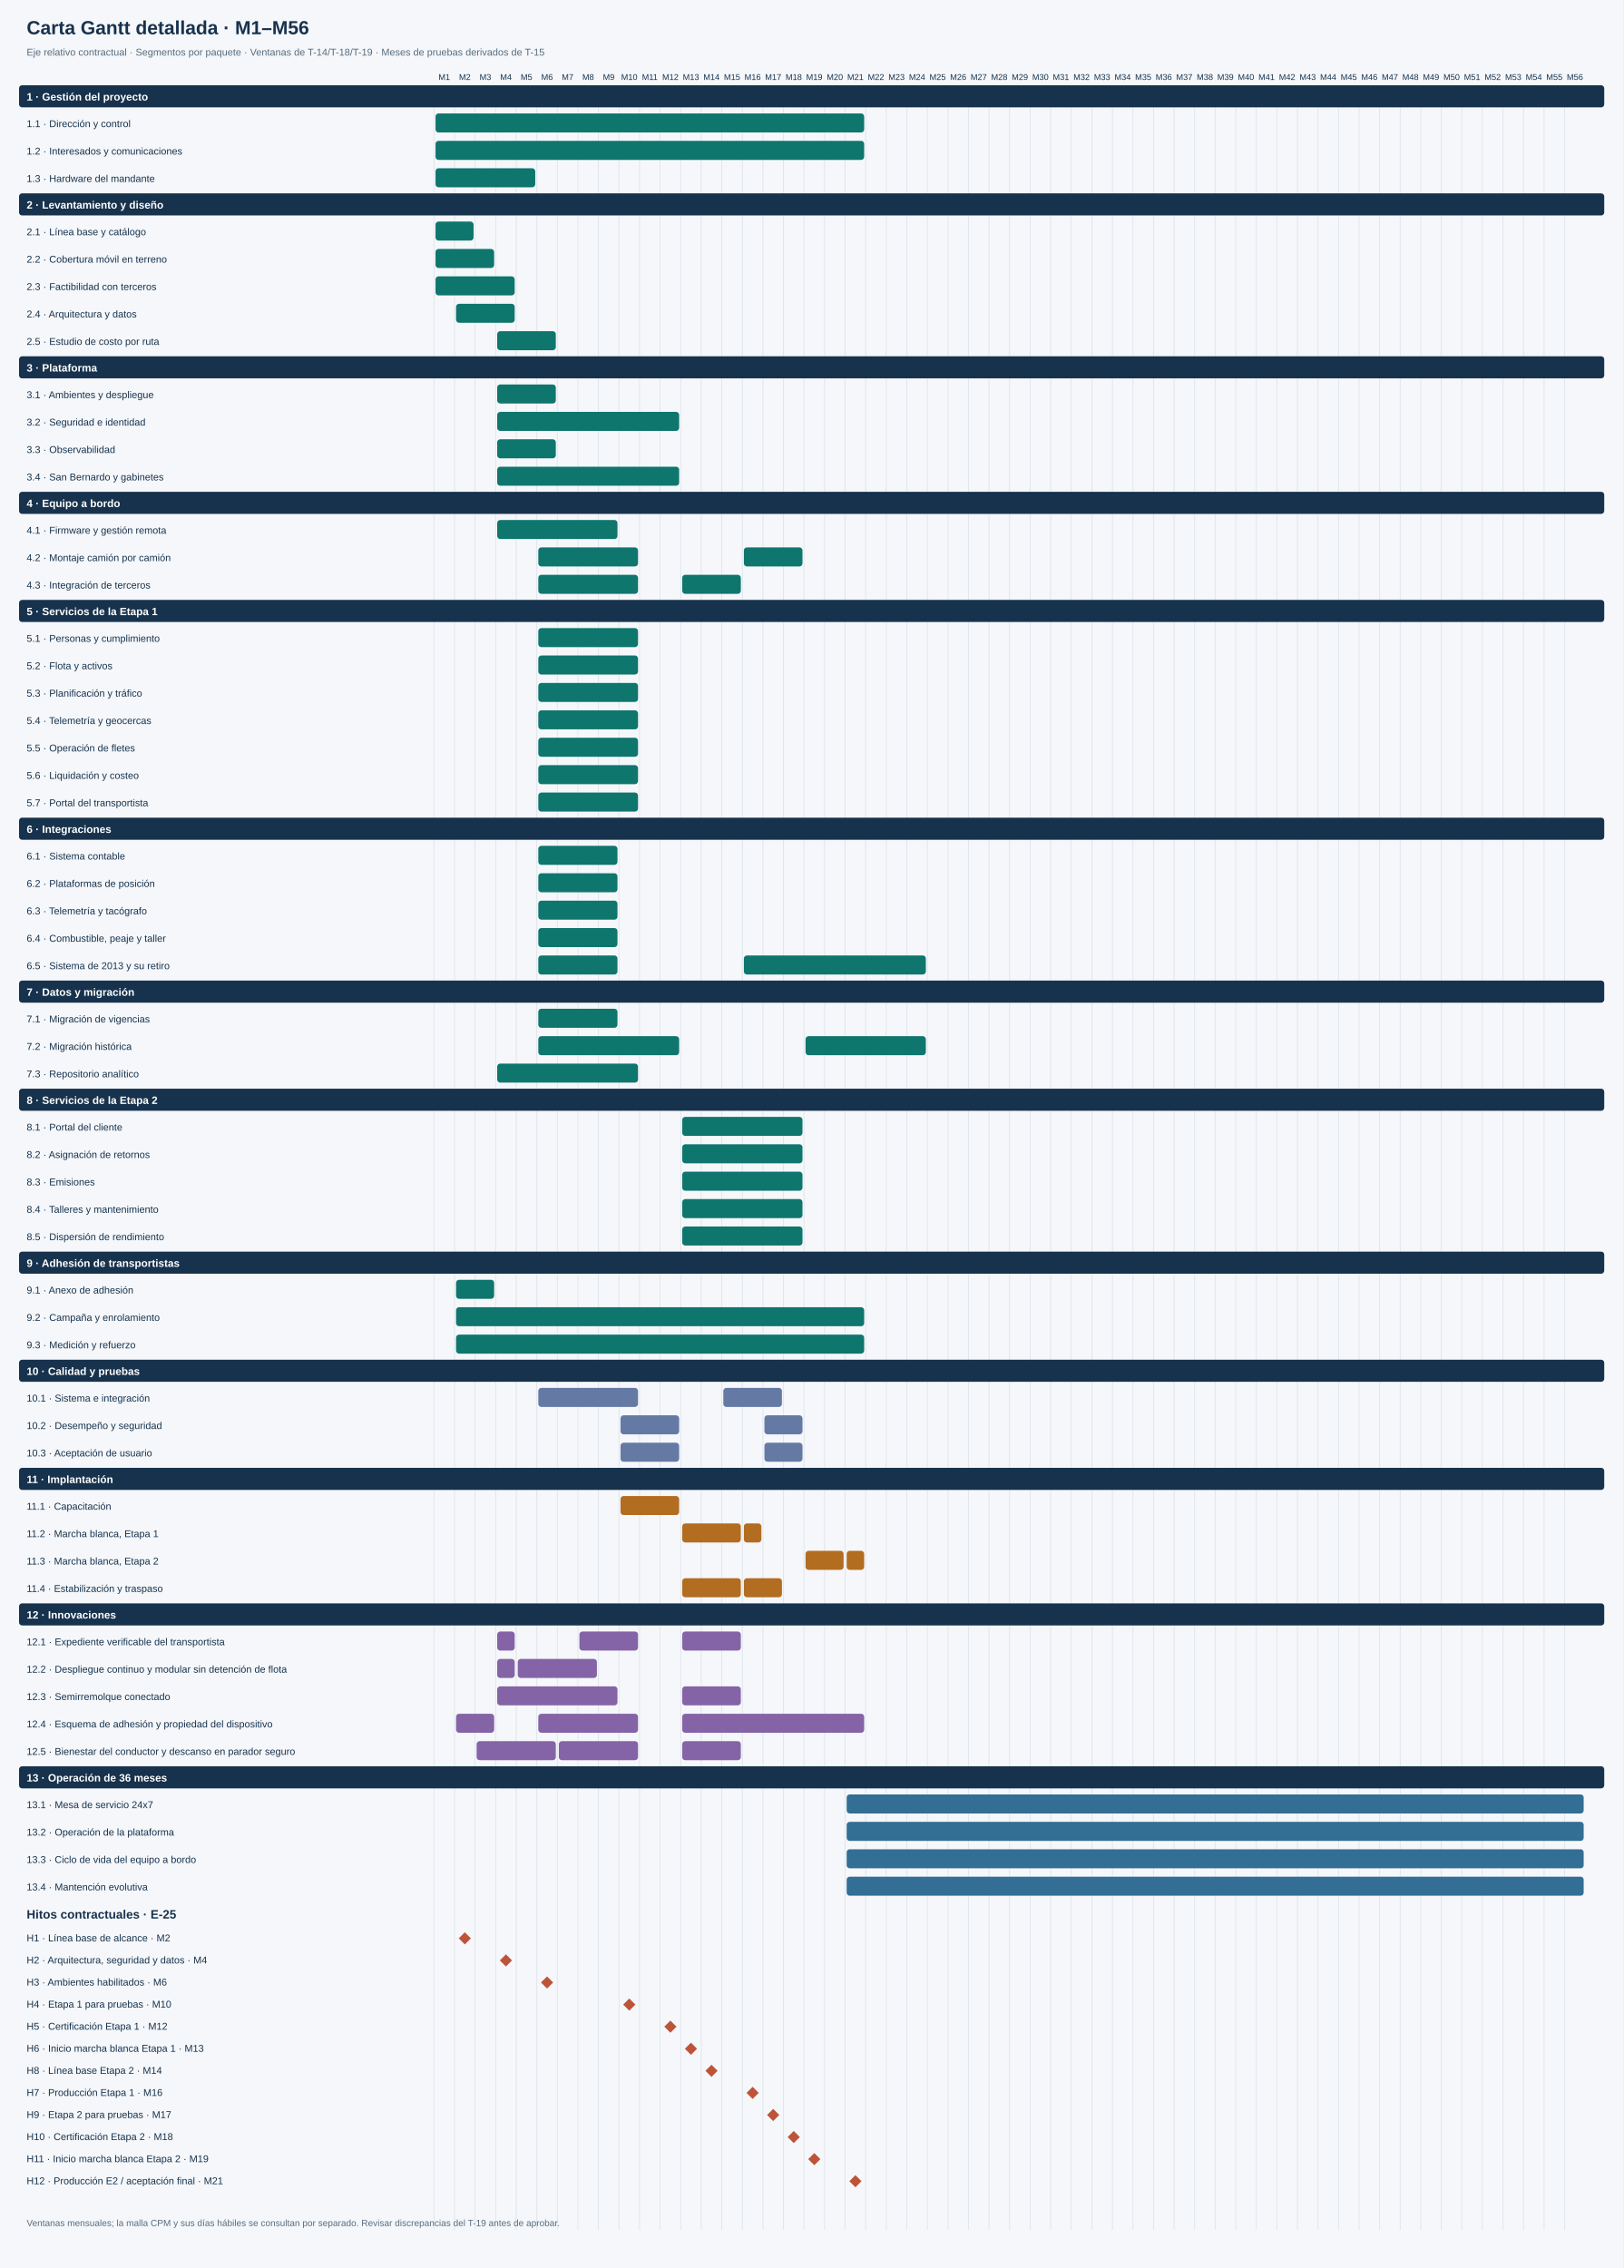
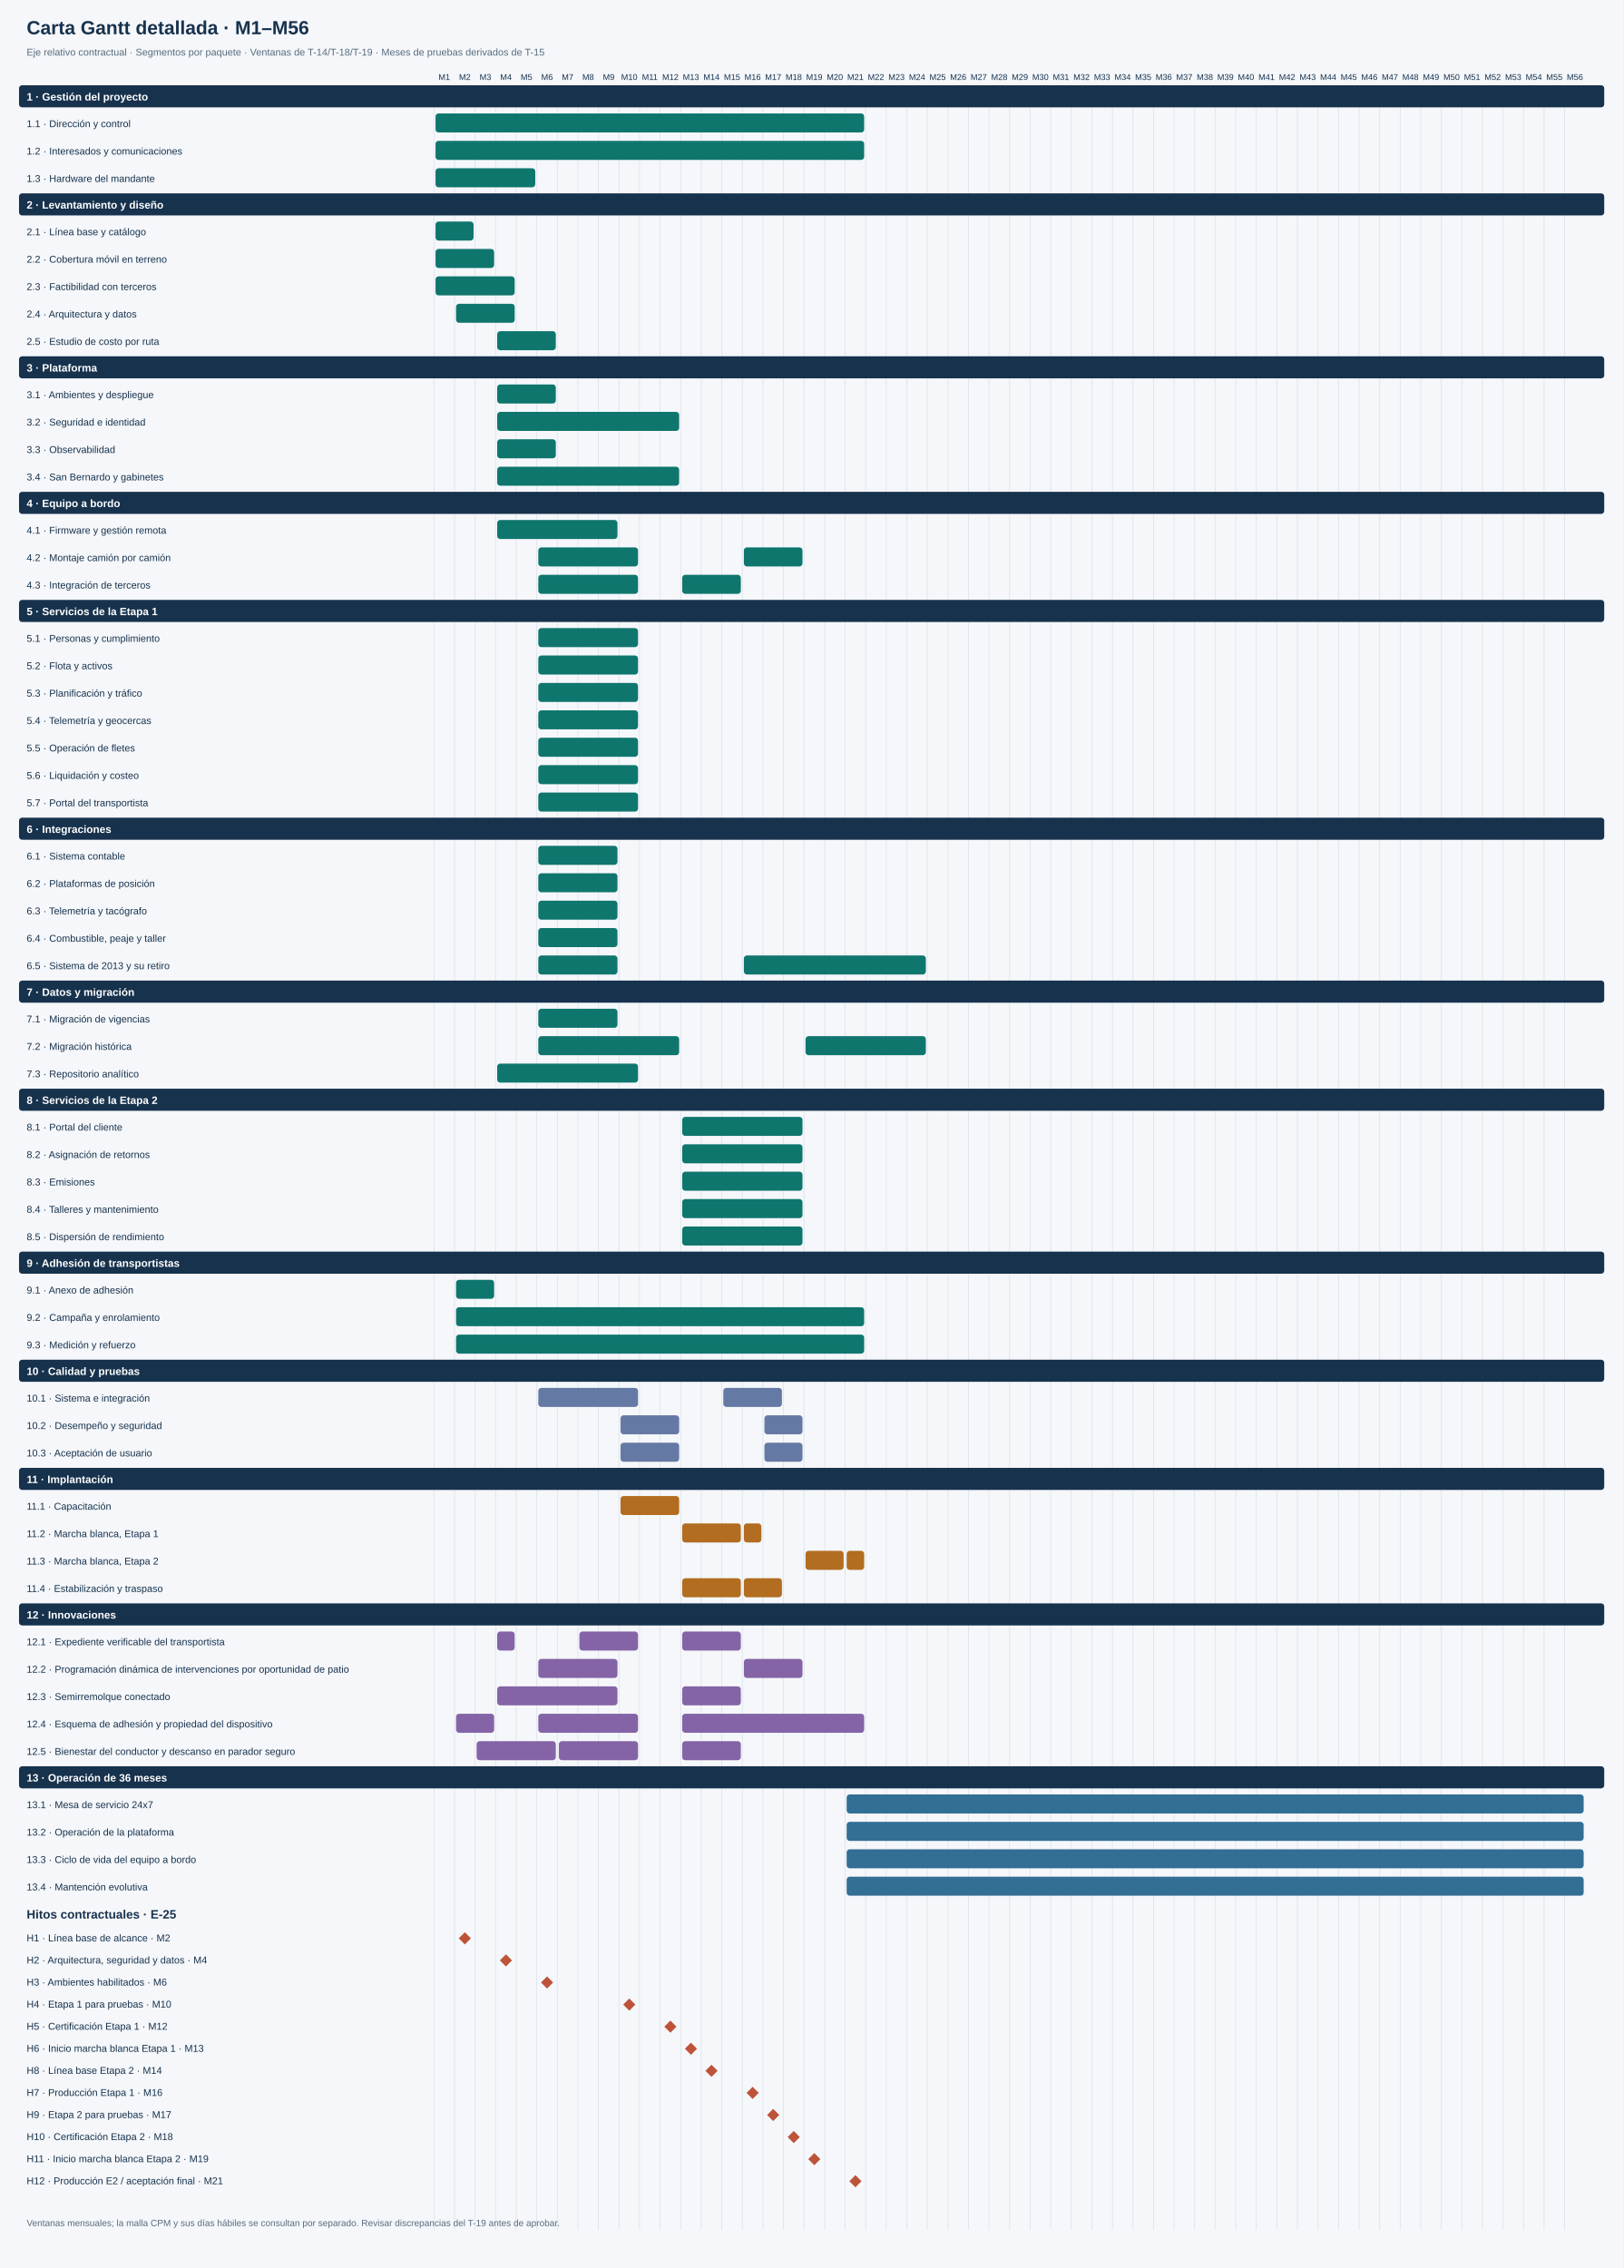
<svg xmlns="http://www.w3.org/2000/svg" width="2132" height="2979" viewBox="0 0 2132 2979">
  <rect width="100%" height="100%" fill="#f5f7fa" />
  <text x="35" y="45" font-family="Arial" font-size="25" font-weight="bold" fill="#17324d">Carta Gantt detallada · M1–M56</text>
  <text x="35" y="73" font-family="Arial" font-size="13" fill="#576b7d">Eje relativo contractual · Segmentos por paquete · Ventanas de T-14/T-18/T-19 · Meses de pruebas derivados de T-15</text>
  <line x1="570" y1="115" x2="570" y2="2929" stroke="#dce4eb" />
  <text x="583.5" y="105" text-anchor="middle" font-family="Arial" font-size="11" fill="#17324d">M1</text>
  <line x1="597" y1="115" x2="597" y2="2929" stroke="#dce4eb" />
  <text x="610.5" y="105" text-anchor="middle" font-family="Arial" font-size="11" fill="#17324d">M2</text>
  <line x1="624" y1="115" x2="624" y2="2929" stroke="#dce4eb" />
  <text x="637.5" y="105" text-anchor="middle" font-family="Arial" font-size="11" fill="#17324d">M3</text>
  <line x1="651" y1="115" x2="651" y2="2929" stroke="#dce4eb" />
  <text x="664.5" y="105" text-anchor="middle" font-family="Arial" font-size="11" fill="#17324d">M4</text>
  <line x1="678" y1="115" x2="678" y2="2929" stroke="#dce4eb" />
  <text x="691.5" y="105" text-anchor="middle" font-family="Arial" font-size="11" fill="#17324d">M5</text>
  <line x1="705" y1="115" x2="705" y2="2929" stroke="#dce4eb" />
  <text x="718.5" y="105" text-anchor="middle" font-family="Arial" font-size="11" fill="#17324d">M6</text>
  <line x1="732" y1="115" x2="732" y2="2929" stroke="#dce4eb" />
  <text x="745.5" y="105" text-anchor="middle" font-family="Arial" font-size="11" fill="#17324d">M7</text>
  <line x1="759" y1="115" x2="759" y2="2929" stroke="#dce4eb" />
  <text x="772.5" y="105" text-anchor="middle" font-family="Arial" font-size="11" fill="#17324d">M8</text>
  <line x1="786" y1="115" x2="786" y2="2929" stroke="#dce4eb" />
  <text x="799.5" y="105" text-anchor="middle" font-family="Arial" font-size="11" fill="#17324d">M9</text>
  <line x1="813" y1="115" x2="813" y2="2929" stroke="#dce4eb" />
  <text x="826.5" y="105" text-anchor="middle" font-family="Arial" font-size="11" fill="#17324d">M10</text>
  <line x1="840" y1="115" x2="840" y2="2929" stroke="#dce4eb" />
  <text x="853.5" y="105" text-anchor="middle" font-family="Arial" font-size="11" fill="#17324d">M11</text>
  <line x1="867" y1="115" x2="867" y2="2929" stroke="#dce4eb" />
  <text x="880.5" y="105" text-anchor="middle" font-family="Arial" font-size="11" fill="#17324d">M12</text>
  <line x1="894" y1="115" x2="894" y2="2929" stroke="#dce4eb" />
  <text x="907.5" y="105" text-anchor="middle" font-family="Arial" font-size="11" fill="#17324d">M13</text>
  <line x1="921" y1="115" x2="921" y2="2929" stroke="#dce4eb" />
  <text x="934.5" y="105" text-anchor="middle" font-family="Arial" font-size="11" fill="#17324d">M14</text>
  <line x1="948" y1="115" x2="948" y2="2929" stroke="#dce4eb" />
  <text x="961.5" y="105" text-anchor="middle" font-family="Arial" font-size="11" fill="#17324d">M15</text>
  <line x1="975" y1="115" x2="975" y2="2929" stroke="#dce4eb" />
  <text x="988.5" y="105" text-anchor="middle" font-family="Arial" font-size="11" fill="#17324d">M16</text>
  <line x1="1002" y1="115" x2="1002" y2="2929" stroke="#dce4eb" />
  <text x="1015.5" y="105" text-anchor="middle" font-family="Arial" font-size="11" fill="#17324d">M17</text>
  <line x1="1029" y1="115" x2="1029" y2="2929" stroke="#dce4eb" />
  <text x="1042.5" y="105" text-anchor="middle" font-family="Arial" font-size="11" fill="#17324d">M18</text>
  <line x1="1056" y1="115" x2="1056" y2="2929" stroke="#dce4eb" />
  <text x="1069.5" y="105" text-anchor="middle" font-family="Arial" font-size="11" fill="#17324d">M19</text>
  <line x1="1083" y1="115" x2="1083" y2="2929" stroke="#dce4eb" />
  <text x="1096.5" y="105" text-anchor="middle" font-family="Arial" font-size="11" fill="#17324d">M20</text>
  <line x1="1110" y1="115" x2="1110" y2="2929" stroke="#dce4eb" />
  <text x="1123.5" y="105" text-anchor="middle" font-family="Arial" font-size="11" fill="#17324d">M21</text>
  <line x1="1137" y1="115" x2="1137" y2="2929" stroke="#dce4eb" />
  <text x="1150.5" y="105" text-anchor="middle" font-family="Arial" font-size="11" fill="#17324d">M22</text>
  <line x1="1164" y1="115" x2="1164" y2="2929" stroke="#dce4eb" />
  <text x="1177.5" y="105" text-anchor="middle" font-family="Arial" font-size="11" fill="#17324d">M23</text>
  <line x1="1191" y1="115" x2="1191" y2="2929" stroke="#dce4eb" />
  <text x="1204.5" y="105" text-anchor="middle" font-family="Arial" font-size="11" fill="#17324d">M24</text>
  <line x1="1218" y1="115" x2="1218" y2="2929" stroke="#dce4eb" />
  <text x="1231.5" y="105" text-anchor="middle" font-family="Arial" font-size="11" fill="#17324d">M25</text>
  <line x1="1245" y1="115" x2="1245" y2="2929" stroke="#dce4eb" />
  <text x="1258.5" y="105" text-anchor="middle" font-family="Arial" font-size="11" fill="#17324d">M26</text>
  <line x1="1272" y1="115" x2="1272" y2="2929" stroke="#dce4eb" />
  <text x="1285.5" y="105" text-anchor="middle" font-family="Arial" font-size="11" fill="#17324d">M27</text>
  <line x1="1299" y1="115" x2="1299" y2="2929" stroke="#dce4eb" />
  <text x="1312.5" y="105" text-anchor="middle" font-family="Arial" font-size="11" fill="#17324d">M28</text>
  <line x1="1326" y1="115" x2="1326" y2="2929" stroke="#dce4eb" />
  <text x="1339.5" y="105" text-anchor="middle" font-family="Arial" font-size="11" fill="#17324d">M29</text>
  <line x1="1353" y1="115" x2="1353" y2="2929" stroke="#dce4eb" />
  <text x="1366.5" y="105" text-anchor="middle" font-family="Arial" font-size="11" fill="#17324d">M30</text>
  <line x1="1380" y1="115" x2="1380" y2="2929" stroke="#dce4eb" />
  <text x="1393.5" y="105" text-anchor="middle" font-family="Arial" font-size="11" fill="#17324d">M31</text>
  <line x1="1407" y1="115" x2="1407" y2="2929" stroke="#dce4eb" />
  <text x="1420.5" y="105" text-anchor="middle" font-family="Arial" font-size="11" fill="#17324d">M32</text>
  <line x1="1434" y1="115" x2="1434" y2="2929" stroke="#dce4eb" />
  <text x="1447.5" y="105" text-anchor="middle" font-family="Arial" font-size="11" fill="#17324d">M33</text>
  <line x1="1461" y1="115" x2="1461" y2="2929" stroke="#dce4eb" />
  <text x="1474.5" y="105" text-anchor="middle" font-family="Arial" font-size="11" fill="#17324d">M34</text>
  <line x1="1488" y1="115" x2="1488" y2="2929" stroke="#dce4eb" />
  <text x="1501.5" y="105" text-anchor="middle" font-family="Arial" font-size="11" fill="#17324d">M35</text>
  <line x1="1515" y1="115" x2="1515" y2="2929" stroke="#dce4eb" />
  <text x="1528.5" y="105" text-anchor="middle" font-family="Arial" font-size="11" fill="#17324d">M36</text>
  <line x1="1542" y1="115" x2="1542" y2="2929" stroke="#dce4eb" />
  <text x="1555.5" y="105" text-anchor="middle" font-family="Arial" font-size="11" fill="#17324d">M37</text>
  <line x1="1569" y1="115" x2="1569" y2="2929" stroke="#dce4eb" />
  <text x="1582.5" y="105" text-anchor="middle" font-family="Arial" font-size="11" fill="#17324d">M38</text>
  <line x1="1596" y1="115" x2="1596" y2="2929" stroke="#dce4eb" />
  <text x="1609.5" y="105" text-anchor="middle" font-family="Arial" font-size="11" fill="#17324d">M39</text>
  <line x1="1623" y1="115" x2="1623" y2="2929" stroke="#dce4eb" />
  <text x="1636.5" y="105" text-anchor="middle" font-family="Arial" font-size="11" fill="#17324d">M40</text>
  <line x1="1650" y1="115" x2="1650" y2="2929" stroke="#dce4eb" />
  <text x="1663.5" y="105" text-anchor="middle" font-family="Arial" font-size="11" fill="#17324d">M41</text>
  <line x1="1677" y1="115" x2="1677" y2="2929" stroke="#dce4eb" />
  <text x="1690.5" y="105" text-anchor="middle" font-family="Arial" font-size="11" fill="#17324d">M42</text>
  <line x1="1704" y1="115" x2="1704" y2="2929" stroke="#dce4eb" />
  <text x="1717.5" y="105" text-anchor="middle" font-family="Arial" font-size="11" fill="#17324d">M43</text>
  <line x1="1731" y1="115" x2="1731" y2="2929" stroke="#dce4eb" />
  <text x="1744.5" y="105" text-anchor="middle" font-family="Arial" font-size="11" fill="#17324d">M44</text>
  <line x1="1758" y1="115" x2="1758" y2="2929" stroke="#dce4eb" />
  <text x="1771.5" y="105" text-anchor="middle" font-family="Arial" font-size="11" fill="#17324d">M45</text>
  <line x1="1785" y1="115" x2="1785" y2="2929" stroke="#dce4eb" />
  <text x="1798.5" y="105" text-anchor="middle" font-family="Arial" font-size="11" fill="#17324d">M46</text>
  <line x1="1812" y1="115" x2="1812" y2="2929" stroke="#dce4eb" />
  <text x="1825.5" y="105" text-anchor="middle" font-family="Arial" font-size="11" fill="#17324d">M47</text>
  <line x1="1839" y1="115" x2="1839" y2="2929" stroke="#dce4eb" />
  <text x="1852.5" y="105" text-anchor="middle" font-family="Arial" font-size="11" fill="#17324d">M48</text>
  <line x1="1866" y1="115" x2="1866" y2="2929" stroke="#dce4eb" />
  <text x="1879.5" y="105" text-anchor="middle" font-family="Arial" font-size="11" fill="#17324d">M49</text>
  <line x1="1893" y1="115" x2="1893" y2="2929" stroke="#dce4eb" />
  <text x="1906.5" y="105" text-anchor="middle" font-family="Arial" font-size="11" fill="#17324d">M50</text>
  <line x1="1920" y1="115" x2="1920" y2="2929" stroke="#dce4eb" />
  <text x="1933.5" y="105" text-anchor="middle" font-family="Arial" font-size="11" fill="#17324d">M51</text>
  <line x1="1947" y1="115" x2="1947" y2="2929" stroke="#dce4eb" />
  <text x="1960.5" y="105" text-anchor="middle" font-family="Arial" font-size="11" fill="#17324d">M52</text>
  <line x1="1974" y1="115" x2="1974" y2="2929" stroke="#dce4eb" />
  <text x="1987.5" y="105" text-anchor="middle" font-family="Arial" font-size="11" fill="#17324d">M53</text>
  <line x1="2001" y1="115" x2="2001" y2="2929" stroke="#dce4eb" />
  <text x="2014.5" y="105" text-anchor="middle" font-family="Arial" font-size="11" fill="#17324d">M54</text>
  <line x1="2028" y1="115" x2="2028" y2="2929" stroke="#dce4eb" />
  <text x="2041.5" y="105" text-anchor="middle" font-family="Arial" font-size="11" fill="#17324d">M55</text>
  <line x1="2055" y1="115" x2="2055" y2="2929" stroke="#dce4eb" />
  <text x="2068.5" y="105" text-anchor="middle" font-family="Arial" font-size="11" fill="#17324d">M56</text>
  <rect x="25" y="112" width="2082" height="29" rx="4" fill="#17324d" />
  <text x="35" y="132" font-family="Arial" font-size="14" font-weight="bold" fill="white">1 · Gestión del proyecto</text>
  <text x="35" y="167" font-family="Arial" font-size="13" fill="#17324d">1.1 · Dirección y control</text>
  <rect x="572" y="149" width="563" height="25" rx="4" fill="#0f766e" />
  <text x="35" y="203" font-family="Arial" font-size="13" fill="#17324d">1.2 · Interesados y comunicaciones</text>
  <rect x="572" y="185" width="563" height="25" rx="4" fill="#0f766e" />
  <text x="35" y="239" font-family="Arial" font-size="13" fill="#17324d">1.3 · Hardware del mandante</text>
  <rect x="572" y="221" width="131" height="25" rx="4" fill="#0f766e" />
  <rect x="25" y="254" width="2082" height="29" rx="4" fill="#17324d" />
  <text x="35" y="274" font-family="Arial" font-size="14" font-weight="bold" fill="white">2 · Levantamiento y diseño</text>
  <text x="35" y="309" font-family="Arial" font-size="13" fill="#17324d">2.1 · Línea base y catálogo</text>
  <rect x="572" y="291" width="50" height="25" rx="4" fill="#0f766e" />
  <text x="35" y="345" font-family="Arial" font-size="13" fill="#17324d">2.2 · Cobertura móvil en terreno</text>
  <rect x="572" y="327" width="77" height="25" rx="4" fill="#0f766e" />
  <text x="35" y="381" font-family="Arial" font-size="13" fill="#17324d">2.3 · Factibilidad con terceros</text>
  <rect x="572" y="363" width="104" height="25" rx="4" fill="#0f766e" />
  <text x="35" y="417" font-family="Arial" font-size="13" fill="#17324d">2.4 · Arquitectura y datos</text>
  <rect x="599" y="399" width="77" height="25" rx="4" fill="#0f766e" />
  <text x="35" y="453" font-family="Arial" font-size="13" fill="#17324d">2.5 · Estudio de costo por ruta</text>
  <rect x="653" y="435" width="77" height="25" rx="4" fill="#0f766e" />
  <rect x="25" y="468" width="2082" height="29" rx="4" fill="#17324d" />
  <text x="35" y="488" font-family="Arial" font-size="14" font-weight="bold" fill="white">3 · Plataforma</text>
  <text x="35" y="523" font-family="Arial" font-size="13" fill="#17324d">3.1 · Ambientes y despliegue</text>
  <rect x="653" y="505" width="77" height="25" rx="4" fill="#0f766e" />
  <text x="35" y="559" font-family="Arial" font-size="13" fill="#17324d">3.2 · Seguridad e identidad</text>
  <rect x="653" y="541" width="239" height="25" rx="4" fill="#0f766e" />
  <text x="35" y="595" font-family="Arial" font-size="13" fill="#17324d">3.3 · Observabilidad</text>
  <rect x="653" y="577" width="77" height="25" rx="4" fill="#0f766e" />
  <text x="35" y="631" font-family="Arial" font-size="13" fill="#17324d">3.4 · San Bernardo y gabinetes</text>
  <rect x="653" y="613" width="239" height="25" rx="4" fill="#0f766e" />
  <rect x="25" y="646" width="2082" height="29" rx="4" fill="#17324d" />
  <text x="35" y="666" font-family="Arial" font-size="14" font-weight="bold" fill="white">4 · Equipo a bordo</text>
  <text x="35" y="701" font-family="Arial" font-size="13" fill="#17324d">4.1 · Firmware y gestión remota</text>
  <rect x="653" y="683" width="158" height="25" rx="4" fill="#0f766e" />
  <text x="35" y="737" font-family="Arial" font-size="13" fill="#17324d">4.2 · Montaje camión por camión</text>
  <rect x="707" y="719" width="131" height="25" rx="4" fill="#0f766e" />
  <rect x="977" y="719" width="77" height="25" rx="4" fill="#0f766e" />
  <text x="35" y="773" font-family="Arial" font-size="13" fill="#17324d">4.3 · Integración de terceros</text>
  <rect x="707" y="755" width="131" height="25" rx="4" fill="#0f766e" />
  <rect x="896" y="755" width="77" height="25" rx="4" fill="#0f766e" />
  <rect x="25" y="788" width="2082" height="29" rx="4" fill="#17324d" />
  <text x="35" y="808" font-family="Arial" font-size="14" font-weight="bold" fill="white">5 · Servicios de la Etapa 1</text>
  <text x="35" y="843" font-family="Arial" font-size="13" fill="#17324d">5.1 · Personas y cumplimiento</text>
  <rect x="707" y="825" width="131" height="25" rx="4" fill="#0f766e" />
  <text x="35" y="879" font-family="Arial" font-size="13" fill="#17324d">5.2 · Flota y activos</text>
  <rect x="707" y="861" width="131" height="25" rx="4" fill="#0f766e" />
  <text x="35" y="915" font-family="Arial" font-size="13" fill="#17324d">5.3 · Planificación y tráfico</text>
  <rect x="707" y="897" width="131" height="25" rx="4" fill="#0f766e" />
  <text x="35" y="951" font-family="Arial" font-size="13" fill="#17324d">5.4 · Telemetría y geocercas</text>
  <rect x="707" y="933" width="131" height="25" rx="4" fill="#0f766e" />
  <text x="35" y="987" font-family="Arial" font-size="13" fill="#17324d">5.5 · Operación de fletes</text>
  <rect x="707" y="969" width="131" height="25" rx="4" fill="#0f766e" />
  <text x="35" y="1023" font-family="Arial" font-size="13" fill="#17324d">5.6 · Liquidación y costeo</text>
  <rect x="707" y="1005" width="131" height="25" rx="4" fill="#0f766e" />
  <text x="35" y="1059" font-family="Arial" font-size="13" fill="#17324d">5.7 · Portal del transportista</text>
  <rect x="707" y="1041" width="131" height="25" rx="4" fill="#0f766e" />
  <rect x="25" y="1074" width="2082" height="29" rx="4" fill="#17324d" />
  <text x="35" y="1094" font-family="Arial" font-size="14" font-weight="bold" fill="white">6 · Integraciones</text>
  <text x="35" y="1129" font-family="Arial" font-size="13" fill="#17324d">6.1 · Sistema contable</text>
  <rect x="707" y="1111" width="104" height="25" rx="4" fill="#0f766e" />
  <text x="35" y="1165" font-family="Arial" font-size="13" fill="#17324d">6.2 · Plataformas de posición</text>
  <rect x="707" y="1147" width="104" height="25" rx="4" fill="#0f766e" />
  <text x="35" y="1201" font-family="Arial" font-size="13" fill="#17324d">6.3 · Telemetría y tacógrafo</text>
  <rect x="707" y="1183" width="104" height="25" rx="4" fill="#0f766e" />
  <text x="35" y="1237" font-family="Arial" font-size="13" fill="#17324d">6.4 · Combustible, peaje y taller</text>
  <rect x="707" y="1219" width="104" height="25" rx="4" fill="#0f766e" />
  <text x="35" y="1273" font-family="Arial" font-size="13" fill="#17324d">6.5 · Sistema de 2013 y su retiro</text>
  <rect x="707" y="1255" width="104" height="25" rx="4" fill="#0f766e" />
  <rect x="977" y="1255" width="239" height="25" rx="4" fill="#0f766e" />
  <rect x="25" y="1288" width="2082" height="29" rx="4" fill="#17324d" />
  <text x="35" y="1308" font-family="Arial" font-size="14" font-weight="bold" fill="white">7 · Datos y migración</text>
  <text x="35" y="1343" font-family="Arial" font-size="13" fill="#17324d">7.1 · Migración de vigencias</text>
  <rect x="707" y="1325" width="104" height="25" rx="4" fill="#0f766e" />
  <text x="35" y="1379" font-family="Arial" font-size="13" fill="#17324d">7.2 · Migración histórica</text>
  <rect x="707" y="1361" width="185" height="25" rx="4" fill="#0f766e" />
  <rect x="1058" y="1361" width="158" height="25" rx="4" fill="#0f766e" />
  <text x="35" y="1415" font-family="Arial" font-size="13" fill="#17324d">7.3 · Repositorio analítico</text>
  <rect x="653" y="1397" width="185" height="25" rx="4" fill="#0f766e" />
  <rect x="25" y="1430" width="2082" height="29" rx="4" fill="#17324d" />
  <text x="35" y="1450" font-family="Arial" font-size="14" font-weight="bold" fill="white">8 · Servicios de la Etapa 2</text>
  <text x="35" y="1485" font-family="Arial" font-size="13" fill="#17324d">8.1 · Portal del cliente</text>
  <rect x="896" y="1467" width="158" height="25" rx="4" fill="#0f766e" />
  <text x="35" y="1521" font-family="Arial" font-size="13" fill="#17324d">8.2 · Asignación de retornos</text>
  <rect x="896" y="1503" width="158" height="25" rx="4" fill="#0f766e" />
  <text x="35" y="1557" font-family="Arial" font-size="13" fill="#17324d">8.3 · Emisiones</text>
  <rect x="896" y="1539" width="158" height="25" rx="4" fill="#0f766e" />
  <text x="35" y="1593" font-family="Arial" font-size="13" fill="#17324d">8.4 · Talleres y mantenimiento</text>
  <rect x="896" y="1575" width="158" height="25" rx="4" fill="#0f766e" />
  <text x="35" y="1629" font-family="Arial" font-size="13" fill="#17324d">8.5 · Dispersión de rendimiento</text>
  <rect x="896" y="1611" width="158" height="25" rx="4" fill="#0f766e" />
  <rect x="25" y="1644" width="2082" height="29" rx="4" fill="#17324d" />
  <text x="35" y="1664" font-family="Arial" font-size="14" font-weight="bold" fill="white">9 · Adhesión de transportistas</text>
  <text x="35" y="1699" font-family="Arial" font-size="13" fill="#17324d">9.1 · Anexo de adhesión</text>
  <rect x="599" y="1681" width="50" height="25" rx="4" fill="#0f766e" />
  <text x="35" y="1735" font-family="Arial" font-size="13" fill="#17324d">9.2 · Campaña y enrolamiento</text>
  <rect x="599" y="1717" width="536" height="25" rx="4" fill="#0f766e" />
  <text x="35" y="1771" font-family="Arial" font-size="13" fill="#17324d">9.3 · Medición y refuerzo</text>
  <rect x="599" y="1753" width="536" height="25" rx="4" fill="#0f766e" />
  <rect x="25" y="1786" width="2082" height="29" rx="4" fill="#17324d" />
  <text x="35" y="1806" font-family="Arial" font-size="14" font-weight="bold" fill="white">10 · Calidad y pruebas</text>
  <text x="35" y="1841" font-family="Arial" font-size="13" fill="#17324d">10.1 · Sistema e integración</text>
  <rect x="707" y="1823" width="131" height="25" rx="4" fill="#6579a5" />
  <rect x="950" y="1823" width="77" height="25" rx="4" fill="#6579a5" />
  <text x="35" y="1877" font-family="Arial" font-size="13" fill="#17324d">10.2 · Desempeño y seguridad</text>
  <rect x="815" y="1859" width="77" height="25" rx="4" fill="#6579a5" />
  <rect x="1004" y="1859" width="50" height="25" rx="4" fill="#6579a5" />
  <text x="35" y="1913" font-family="Arial" font-size="13" fill="#17324d">10.3 · Aceptación de usuario</text>
  <rect x="815" y="1895" width="77" height="25" rx="4" fill="#6579a5" />
  <rect x="1004" y="1895" width="50" height="25" rx="4" fill="#6579a5" />
  <rect x="25" y="1928" width="2082" height="29" rx="4" fill="#17324d" />
  <text x="35" y="1948" font-family="Arial" font-size="14" font-weight="bold" fill="white">11 · Implantación</text>
  <text x="35" y="1983" font-family="Arial" font-size="13" fill="#17324d">11.1 · Capacitación</text>
  <rect x="815" y="1965" width="77" height="25" rx="4" fill="#b26d20" />
  <text x="35" y="2019" font-family="Arial" font-size="13" fill="#17324d">11.2 · Marcha blanca, Etapa 1</text>
  <rect x="896" y="2001" width="77" height="25" rx="4" fill="#b26d20" />
  <rect x="977" y="2001" width="23" height="25" rx="4" fill="#b26d20" />
  <text x="35" y="2055" font-family="Arial" font-size="13" fill="#17324d">11.3 · Marcha blanca, Etapa 2</text>
  <rect x="1058" y="2037" width="50" height="25" rx="4" fill="#b26d20" />
  <rect x="1112" y="2037" width="23" height="25" rx="4" fill="#b26d20" />
  <text x="35" y="2091" font-family="Arial" font-size="13" fill="#17324d">11.4 · Estabilización y traspaso</text>
  <rect x="896" y="2073" width="77" height="25" rx="4" fill="#b26d20" />
  <rect x="977" y="2073" width="50" height="25" rx="4" fill="#b26d20" />
  <rect x="25" y="2106" width="2082" height="29" rx="4" fill="#17324d" />
  <text x="35" y="2126" font-family="Arial" font-size="14" font-weight="bold" fill="white">12 · Innovaciones</text>
  <text x="35" y="2161" font-family="Arial" font-size="13" fill="#17324d">12.1 · Expediente verificable del transportista</text>
  <rect x="653" y="2143" width="23" height="25" rx="4" fill="#8464a6" />
  <rect x="761" y="2143" width="77" height="25" rx="4" fill="#8464a6" />
  <rect x="896" y="2143" width="77" height="25" rx="4" fill="#8464a6" />
-   <text x="35" y="2197" font-family="Arial" font-size="13" fill="#17324d">12.2 · Despliegue continuo y modular sin detención de flota</text>
-   <rect x="653" y="2179" width="23" height="25" rx="4" fill="#8464a6" />
-   <rect x="680" y="2179" width="104" height="25" rx="4" fill="#8464a6" />
+   <text x="35" y="2197" font-family="Arial" font-size="13" fill="#17324d">12.2 · Programación dinámica de intervenciones por oportunidad de patio</text>
+   <rect x="707" y="2179" width="104" height="25" rx="4" fill="#8464a6" />
+   <rect x="977" y="2179" width="77" height="25" rx="4" fill="#8464a6" />
  <text x="35" y="2233" font-family="Arial" font-size="13" fill="#17324d">12.3 · Semirremolque conectado</text>
  <rect x="653" y="2215" width="158" height="25" rx="4" fill="#8464a6" />
  <rect x="896" y="2215" width="77" height="25" rx="4" fill="#8464a6" />
  <text x="35" y="2269" font-family="Arial" font-size="13" fill="#17324d">12.4 · Esquema de adhesión y propiedad del dispositivo</text>
  <rect x="599" y="2251" width="50" height="25" rx="4" fill="#8464a6" />
  <rect x="707" y="2251" width="131" height="25" rx="4" fill="#8464a6" />
  <rect x="896" y="2251" width="239" height="25" rx="4" fill="#8464a6" />
  <text x="35" y="2305" font-family="Arial" font-size="13" fill="#17324d">12.5 · Bienestar del conductor y descanso en parador seguro</text>
  <rect x="626" y="2287" width="104" height="25" rx="4" fill="#8464a6" />
  <rect x="734" y="2287" width="104" height="25" rx="4" fill="#8464a6" />
  <rect x="896" y="2287" width="77" height="25" rx="4" fill="#8464a6" />
  <rect x="25" y="2320" width="2082" height="29" rx="4" fill="#17324d" />
  <text x="35" y="2340" font-family="Arial" font-size="14" font-weight="bold" fill="white">13 · Operación de 36 meses</text>
  <text x="35" y="2375" font-family="Arial" font-size="13" fill="#17324d">13.1 · Mesa de servicio 24x7</text>
  <rect x="1112" y="2357" width="968" height="25" rx="4" fill="#336e94" />
  <text x="35" y="2411" font-family="Arial" font-size="13" fill="#17324d">13.2 · Operación de la plataforma</text>
  <rect x="1112" y="2393" width="968" height="25" rx="4" fill="#336e94" />
  <text x="35" y="2447" font-family="Arial" font-size="13" fill="#17324d">13.3 · Ciclo de vida del equipo a bordo</text>
  <rect x="1112" y="2429" width="968" height="25" rx="4" fill="#336e94" />
  <text x="35" y="2483" font-family="Arial" font-size="13" fill="#17324d">13.4 · Mantención evolutiva</text>
  <rect x="1112" y="2465" width="968" height="25" rx="4" fill="#336e94" />
  <text x="35" y="2520" font-family="Arial" font-size="16" font-weight="bold" fill="#17324d">Hitos contractuales · E-25</text>
  <text x="35" y="2550" font-family="Arial" font-size="13" fill="#17324d">H1 · Línea base de alcance · M2</text>
  <path d="M610.5,2538 l8,8 l-8,8 l-8,-8 Z" fill="#bd5439" />
  <text x="35" y="2579" font-family="Arial" font-size="13" fill="#17324d">H2 · Arquitectura, seguridad y datos · M4</text>
  <path d="M664.5,2567 l8,8 l-8,8 l-8,-8 Z" fill="#bd5439" />
  <text x="35" y="2608" font-family="Arial" font-size="13" fill="#17324d">H3 · Ambientes habilitados · M6</text>
  <path d="M718.5,2596 l8,8 l-8,8 l-8,-8 Z" fill="#bd5439" />
  <text x="35" y="2637" font-family="Arial" font-size="13" fill="#17324d">H4 · Etapa 1 para pruebas · M10</text>
  <path d="M826.5,2625 l8,8 l-8,8 l-8,-8 Z" fill="#bd5439" />
  <text x="35" y="2666" font-family="Arial" font-size="13" fill="#17324d">H5 · Certificación Etapa 1 · M12</text>
  <path d="M880.5,2654 l8,8 l-8,8 l-8,-8 Z" fill="#bd5439" />
  <text x="35" y="2695" font-family="Arial" font-size="13" fill="#17324d">H6 · Inicio marcha blanca Etapa 1 · M13</text>
  <path d="M907.5,2683 l8,8 l-8,8 l-8,-8 Z" fill="#bd5439" />
  <text x="35" y="2724" font-family="Arial" font-size="13" fill="#17324d">H8 · Línea base Etapa 2 · M14</text>
  <path d="M934.5,2712 l8,8 l-8,8 l-8,-8 Z" fill="#bd5439" />
  <text x="35" y="2753" font-family="Arial" font-size="13" fill="#17324d">H7 · Producción Etapa 1 · M16</text>
  <path d="M988.5,2741 l8,8 l-8,8 l-8,-8 Z" fill="#bd5439" />
  <text x="35" y="2782" font-family="Arial" font-size="13" fill="#17324d">H9 · Etapa 2 para pruebas · M17</text>
  <path d="M1015.5,2770 l8,8 l-8,8 l-8,-8 Z" fill="#bd5439" />
  <text x="35" y="2811" font-family="Arial" font-size="13" fill="#17324d">H10 · Certificación Etapa 2 · M18</text>
  <path d="M1042.5,2799 l8,8 l-8,8 l-8,-8 Z" fill="#bd5439" />
  <text x="35" y="2840" font-family="Arial" font-size="13" fill="#17324d">H11 · Inicio marcha blanca Etapa 2 · M19</text>
  <path d="M1069.5,2828 l8,8 l-8,8 l-8,-8 Z" fill="#bd5439" />
  <text x="35" y="2869" font-family="Arial" font-size="13" fill="#17324d">H12 · Producción E2 / aceptación final · M21</text>
  <path d="M1123.5,2857 l8,8 l-8,8 l-8,-8 Z" fill="#bd5439" />
  <text x="35" y="2924" font-family="Arial" font-size="12" fill="#576b7d">Ventanas mensuales; la malla CPM y sus días hábiles se consultan por separado. Revisar discrepancias del T-19 antes de aprobar.</text>
</svg>
